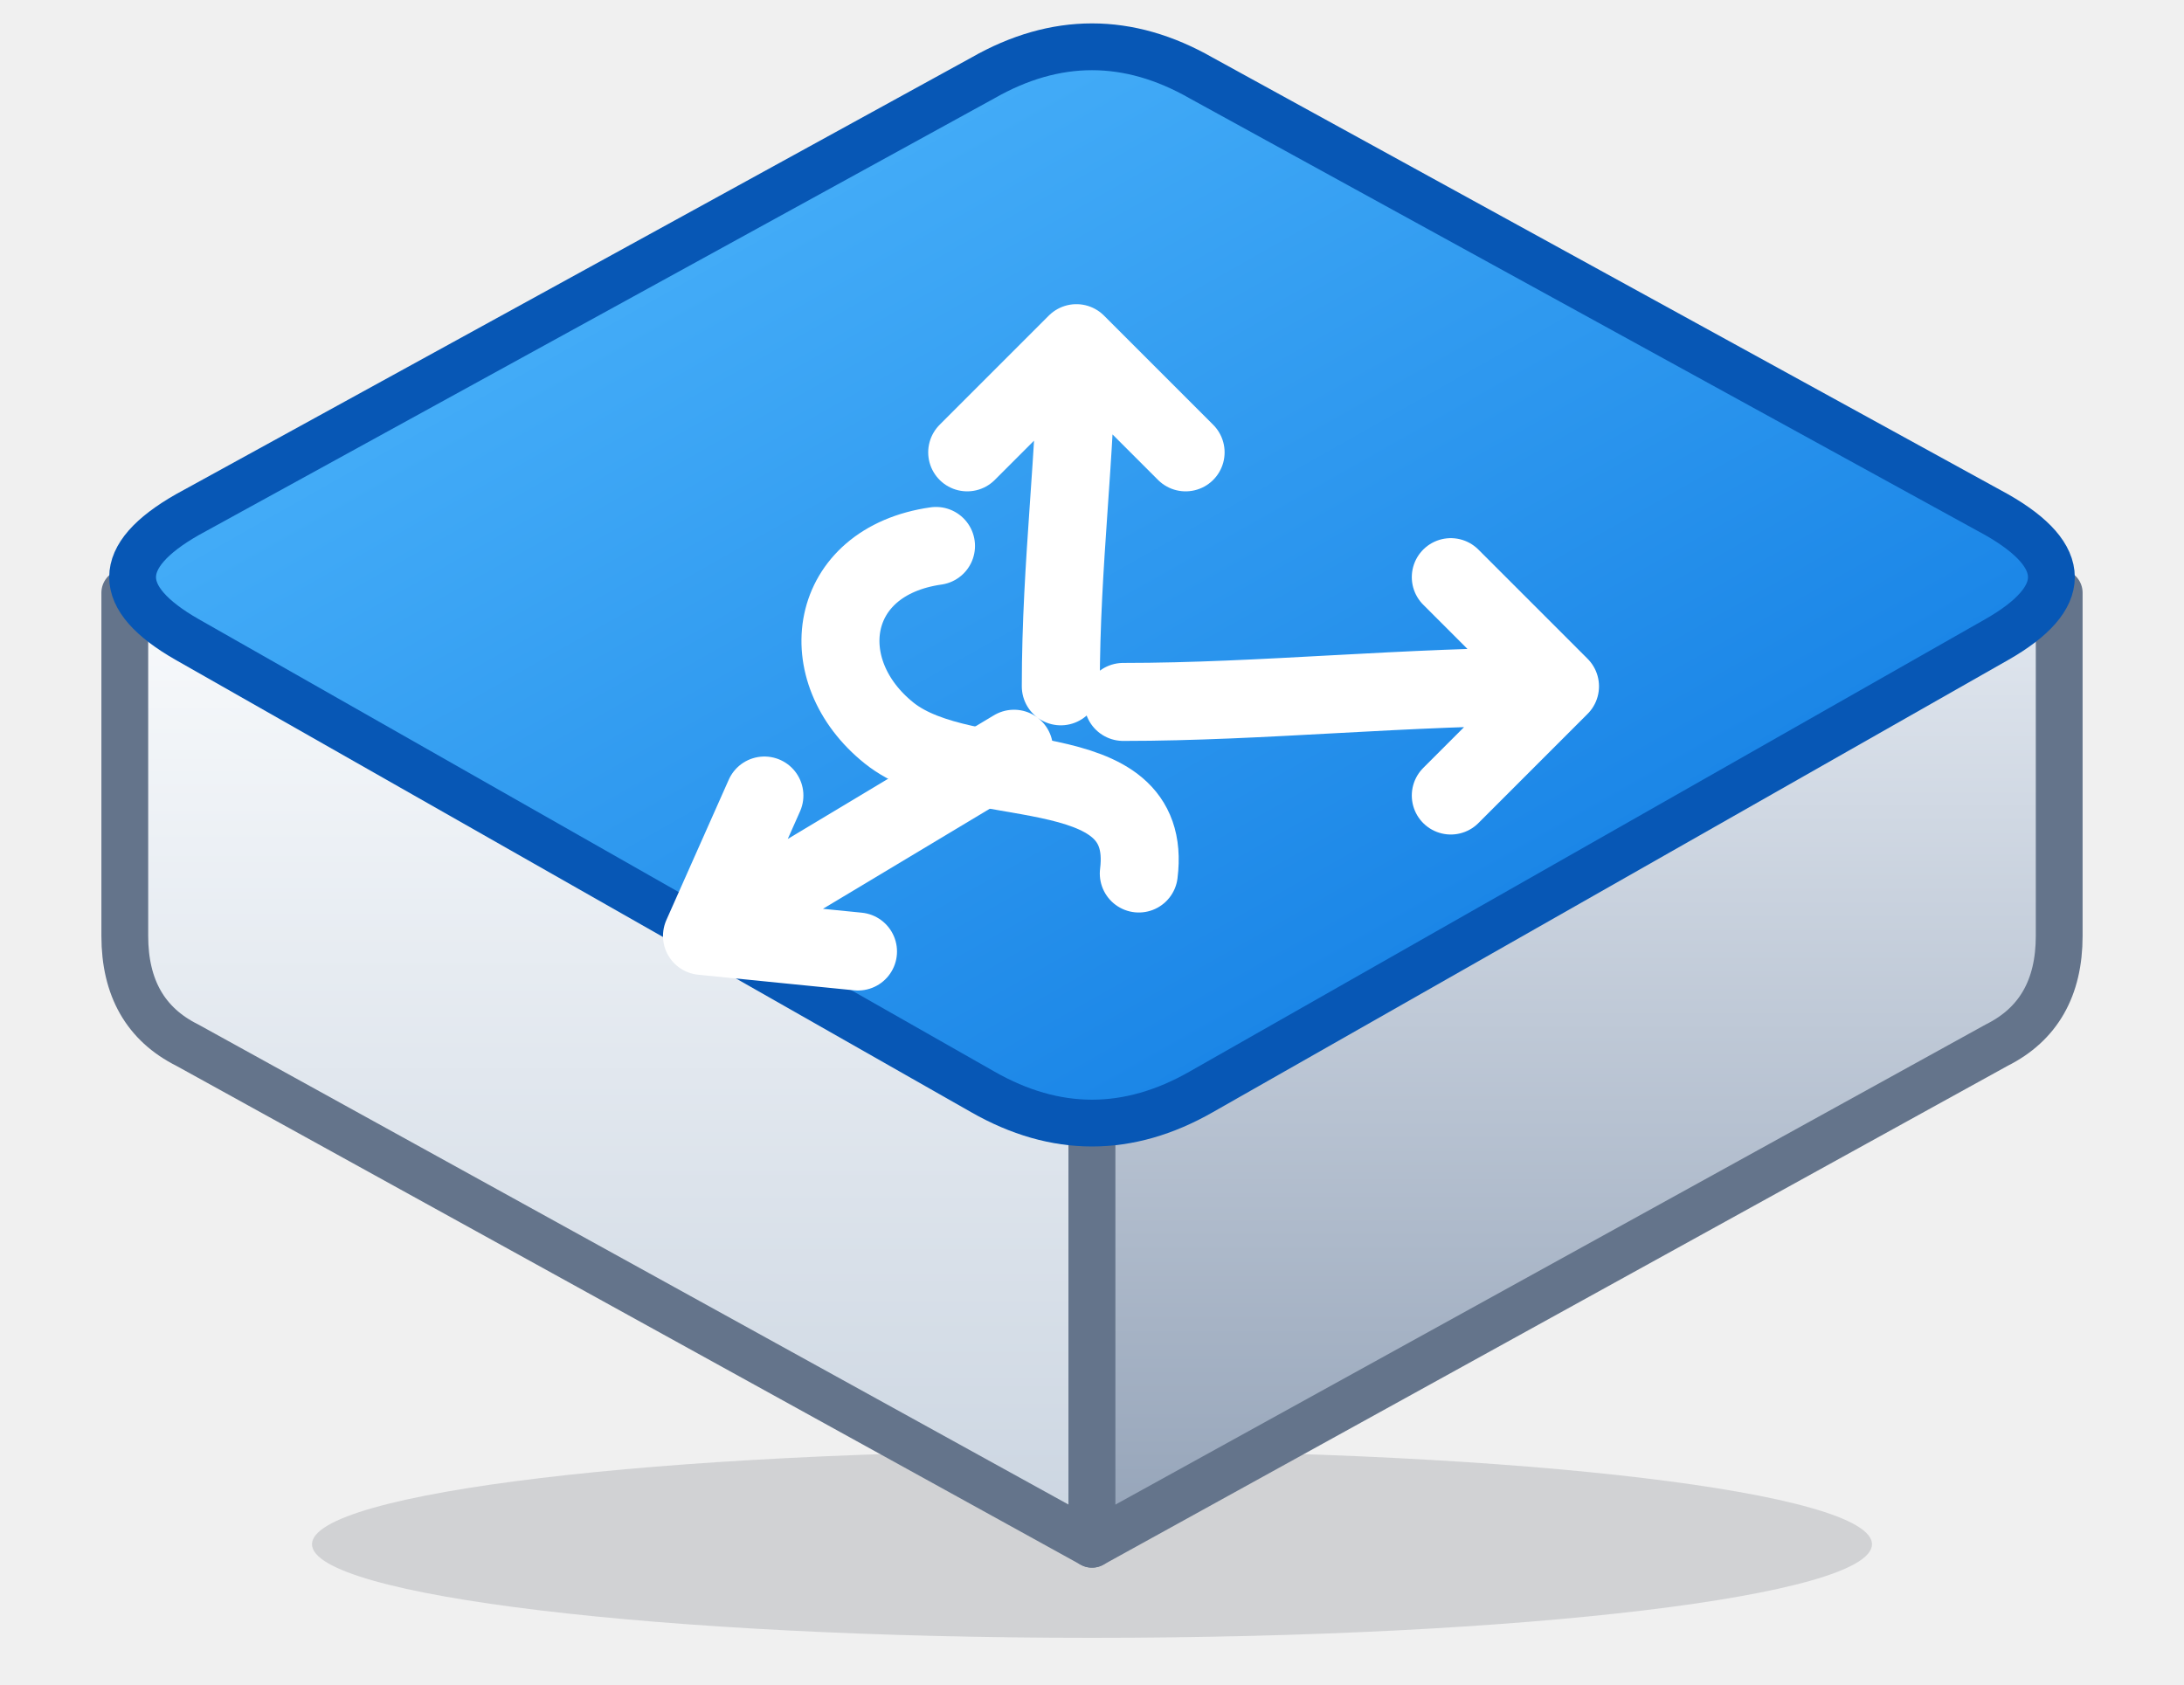
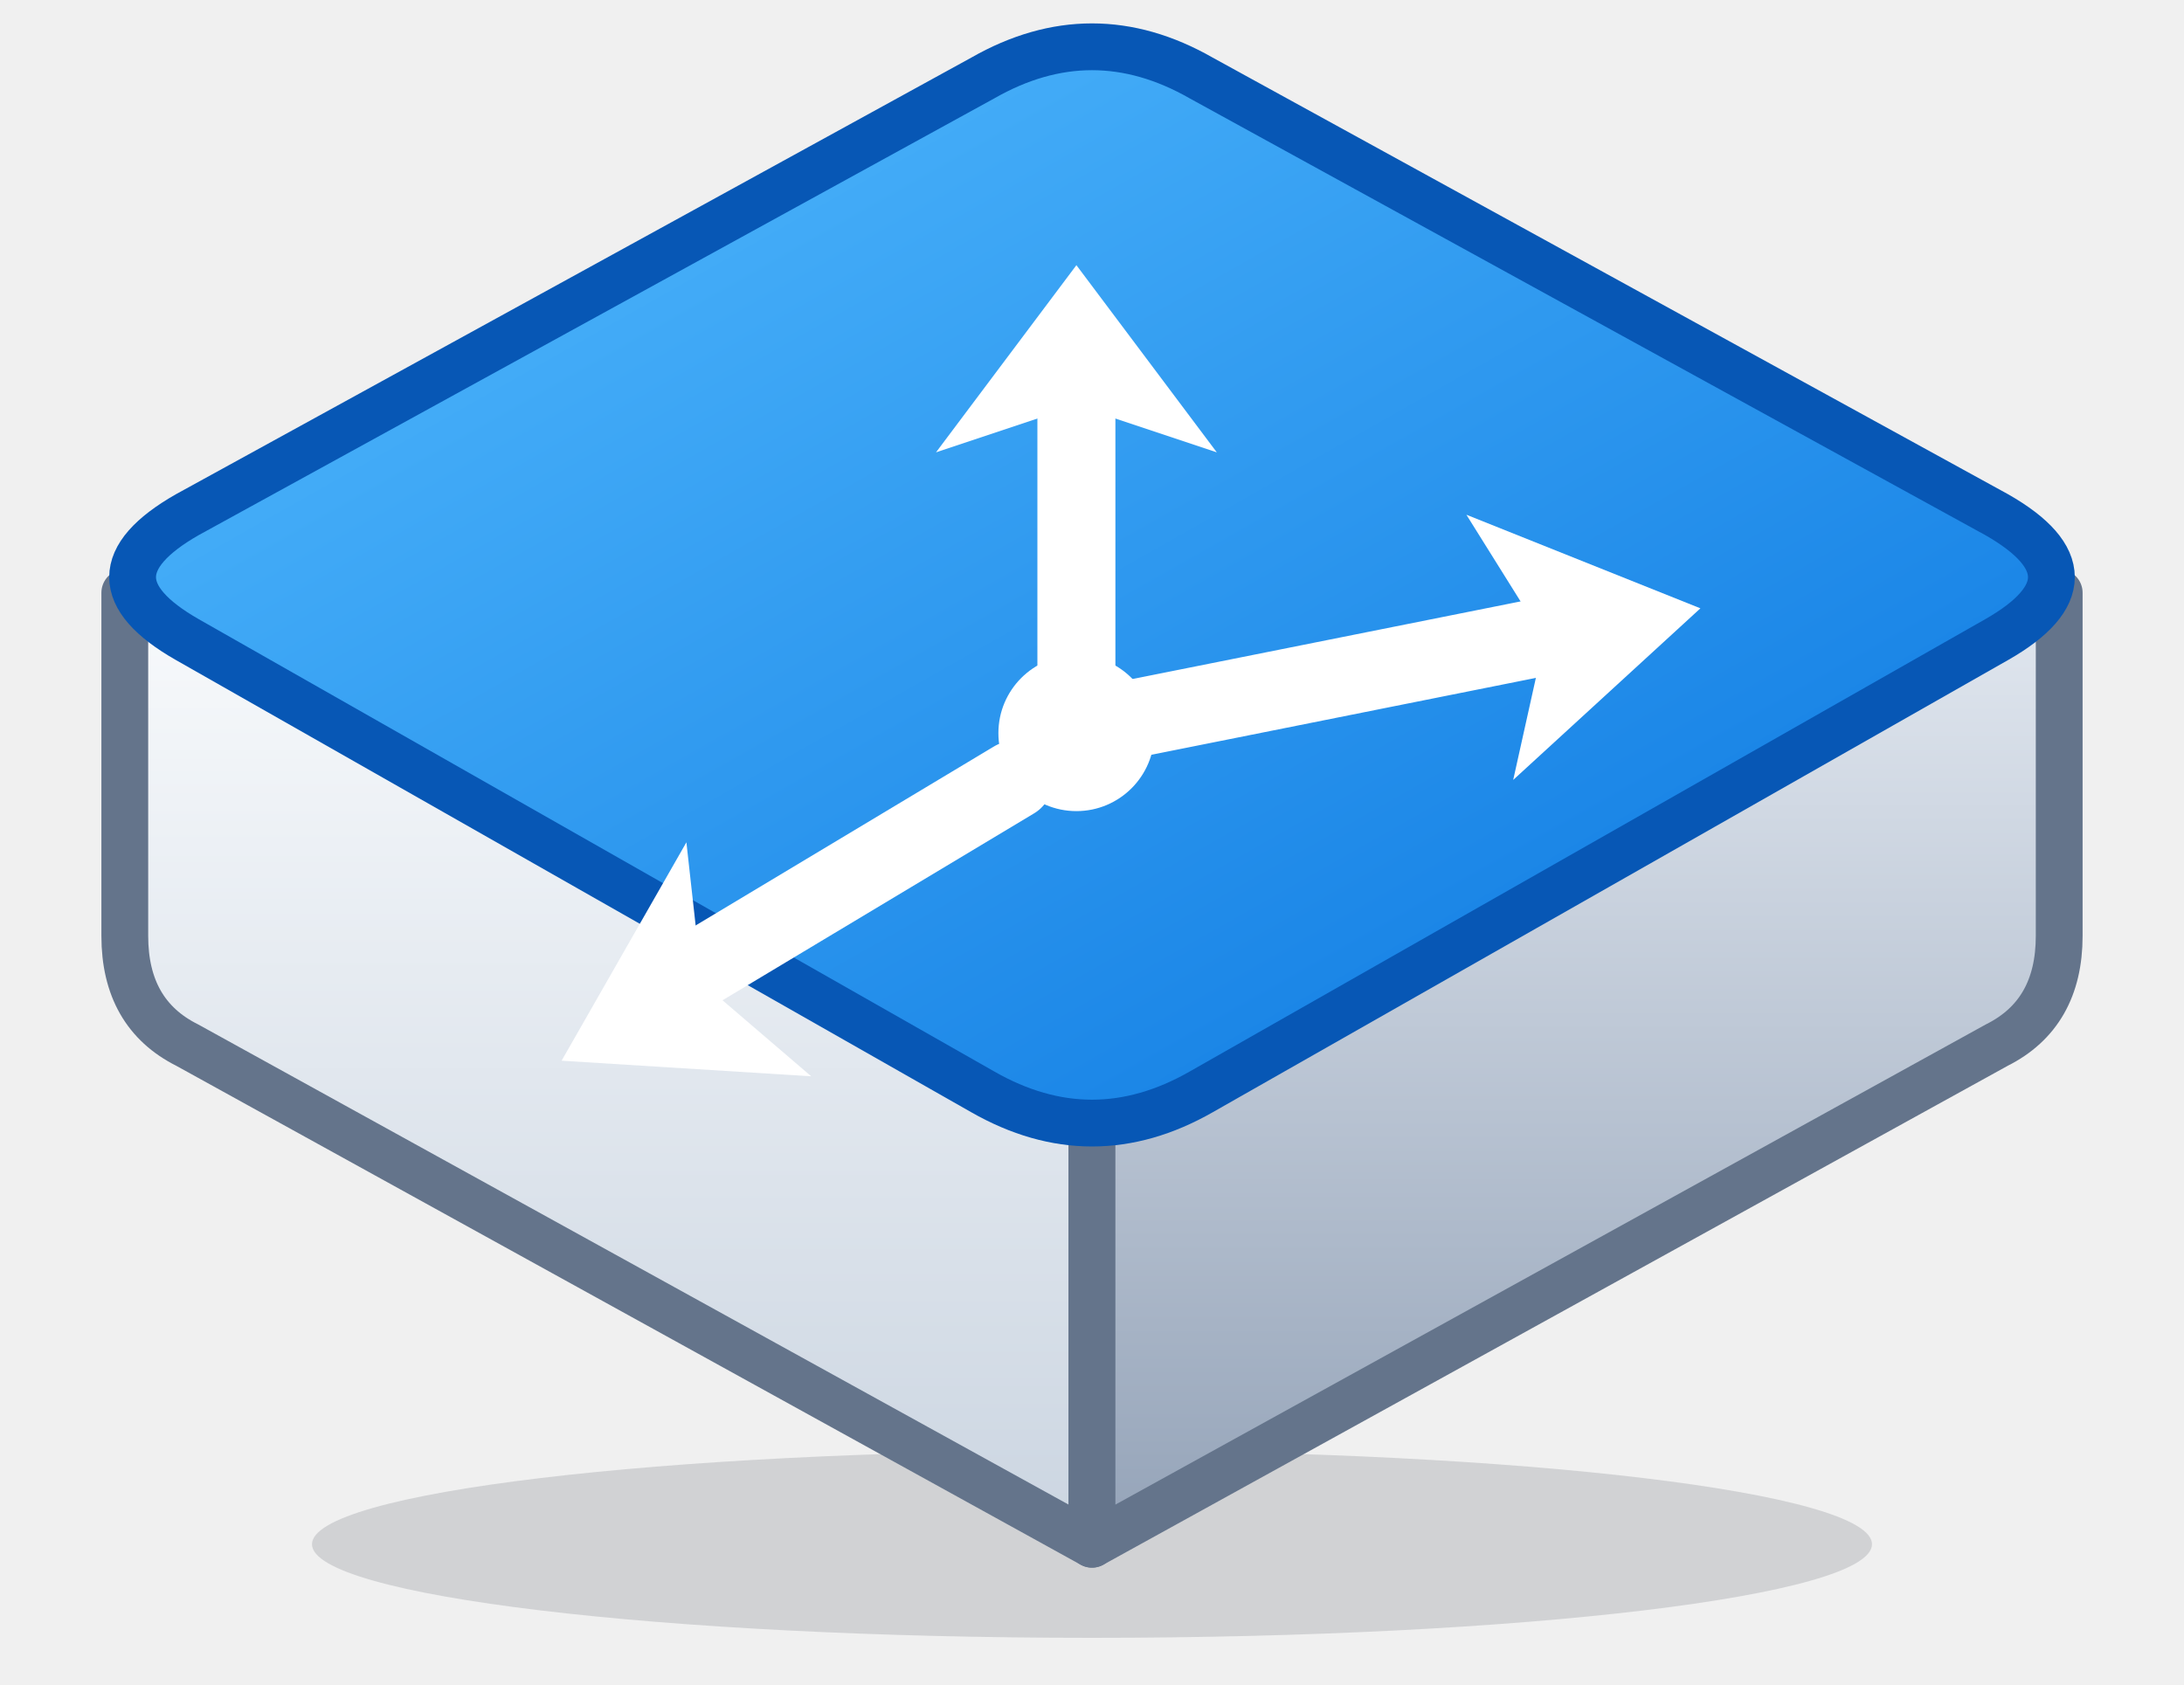
<svg xmlns="http://www.w3.org/2000/svg" viewBox="0 0 140 108">
  <defs>
    <linearGradient id="top" x1="0" y1="0" x2="1" y2="1">
      <stop offset="0" stop-color="#55bdff" />
      <stop offset="1" stop-color="#0874df" />
    </linearGradient>
    <linearGradient id="left" x1="0" y1="0" x2="0" y2="1">
      <stop offset="0" stop-color="#f8fafc" />
      <stop offset="1" stop-color="#cbd5e1" />
    </linearGradient>
    <linearGradient id="right" x1="0" y1="0" x2="0" y2="1">
      <stop offset="0" stop-color="#e2e8f0" />
      <stop offset="1" stop-color="#94a3b8" />
    </linearGradient>
  </defs>
  <ellipse cx="70" cy="99" rx="50" ry="6" fill="#0f172a" fill-opacity=".14" />
  <path d="M8 38 70 72v27L12 67Q8 65 8 60Z" fill="url(#left)" stroke="#64748b" stroke-width="3" stroke-linejoin="round" />
  <path d="M132 38 70 72v27l58-32q4-2 4-7Z" fill="url(#right)" stroke="#64748b" stroke-width="3" stroke-linejoin="round" />
  <path d="M12 33 63 5q7-4 14 0l51 28q7 4 0 8L77 70q-7 4-14 0L12 41q-7-4 0-8Z" fill="url(#top)" stroke="#0757b5" stroke-width="3" stroke-linejoin="round" />
-   <path d="M68 44c0-8 1-15 1-22m0 0-7 7m7-7 7 7M72 45c9 0 18-1 28-1m0 0-7-7m7 7-7 7M65 48 45 60m0 0 10 1m-10-1 4-9" fill="none" stroke="#fff" stroke-width="5" stroke-linecap="round" stroke-linejoin="round" />
-   <path d="M60 35c-7 1-8 8-3 12 5 4 17 1 16 9" fill="none" stroke="#fff" stroke-width="5" stroke-linecap="round" />
+   <circle cx="69" cy="47" r="5" fill="#fff" />
+   <path d="M69 43V25M73 46l25-5M65 50 45 62" fill="none" stroke="#fff" stroke-width="5" stroke-linecap="round" />
+   <path d="m69 17-9 12 9-3 9 3Zm40 22-15-6 5 8-2 9ZM36 68l16 1-7-6-1-9Z" fill="#fff" />
</svg>
